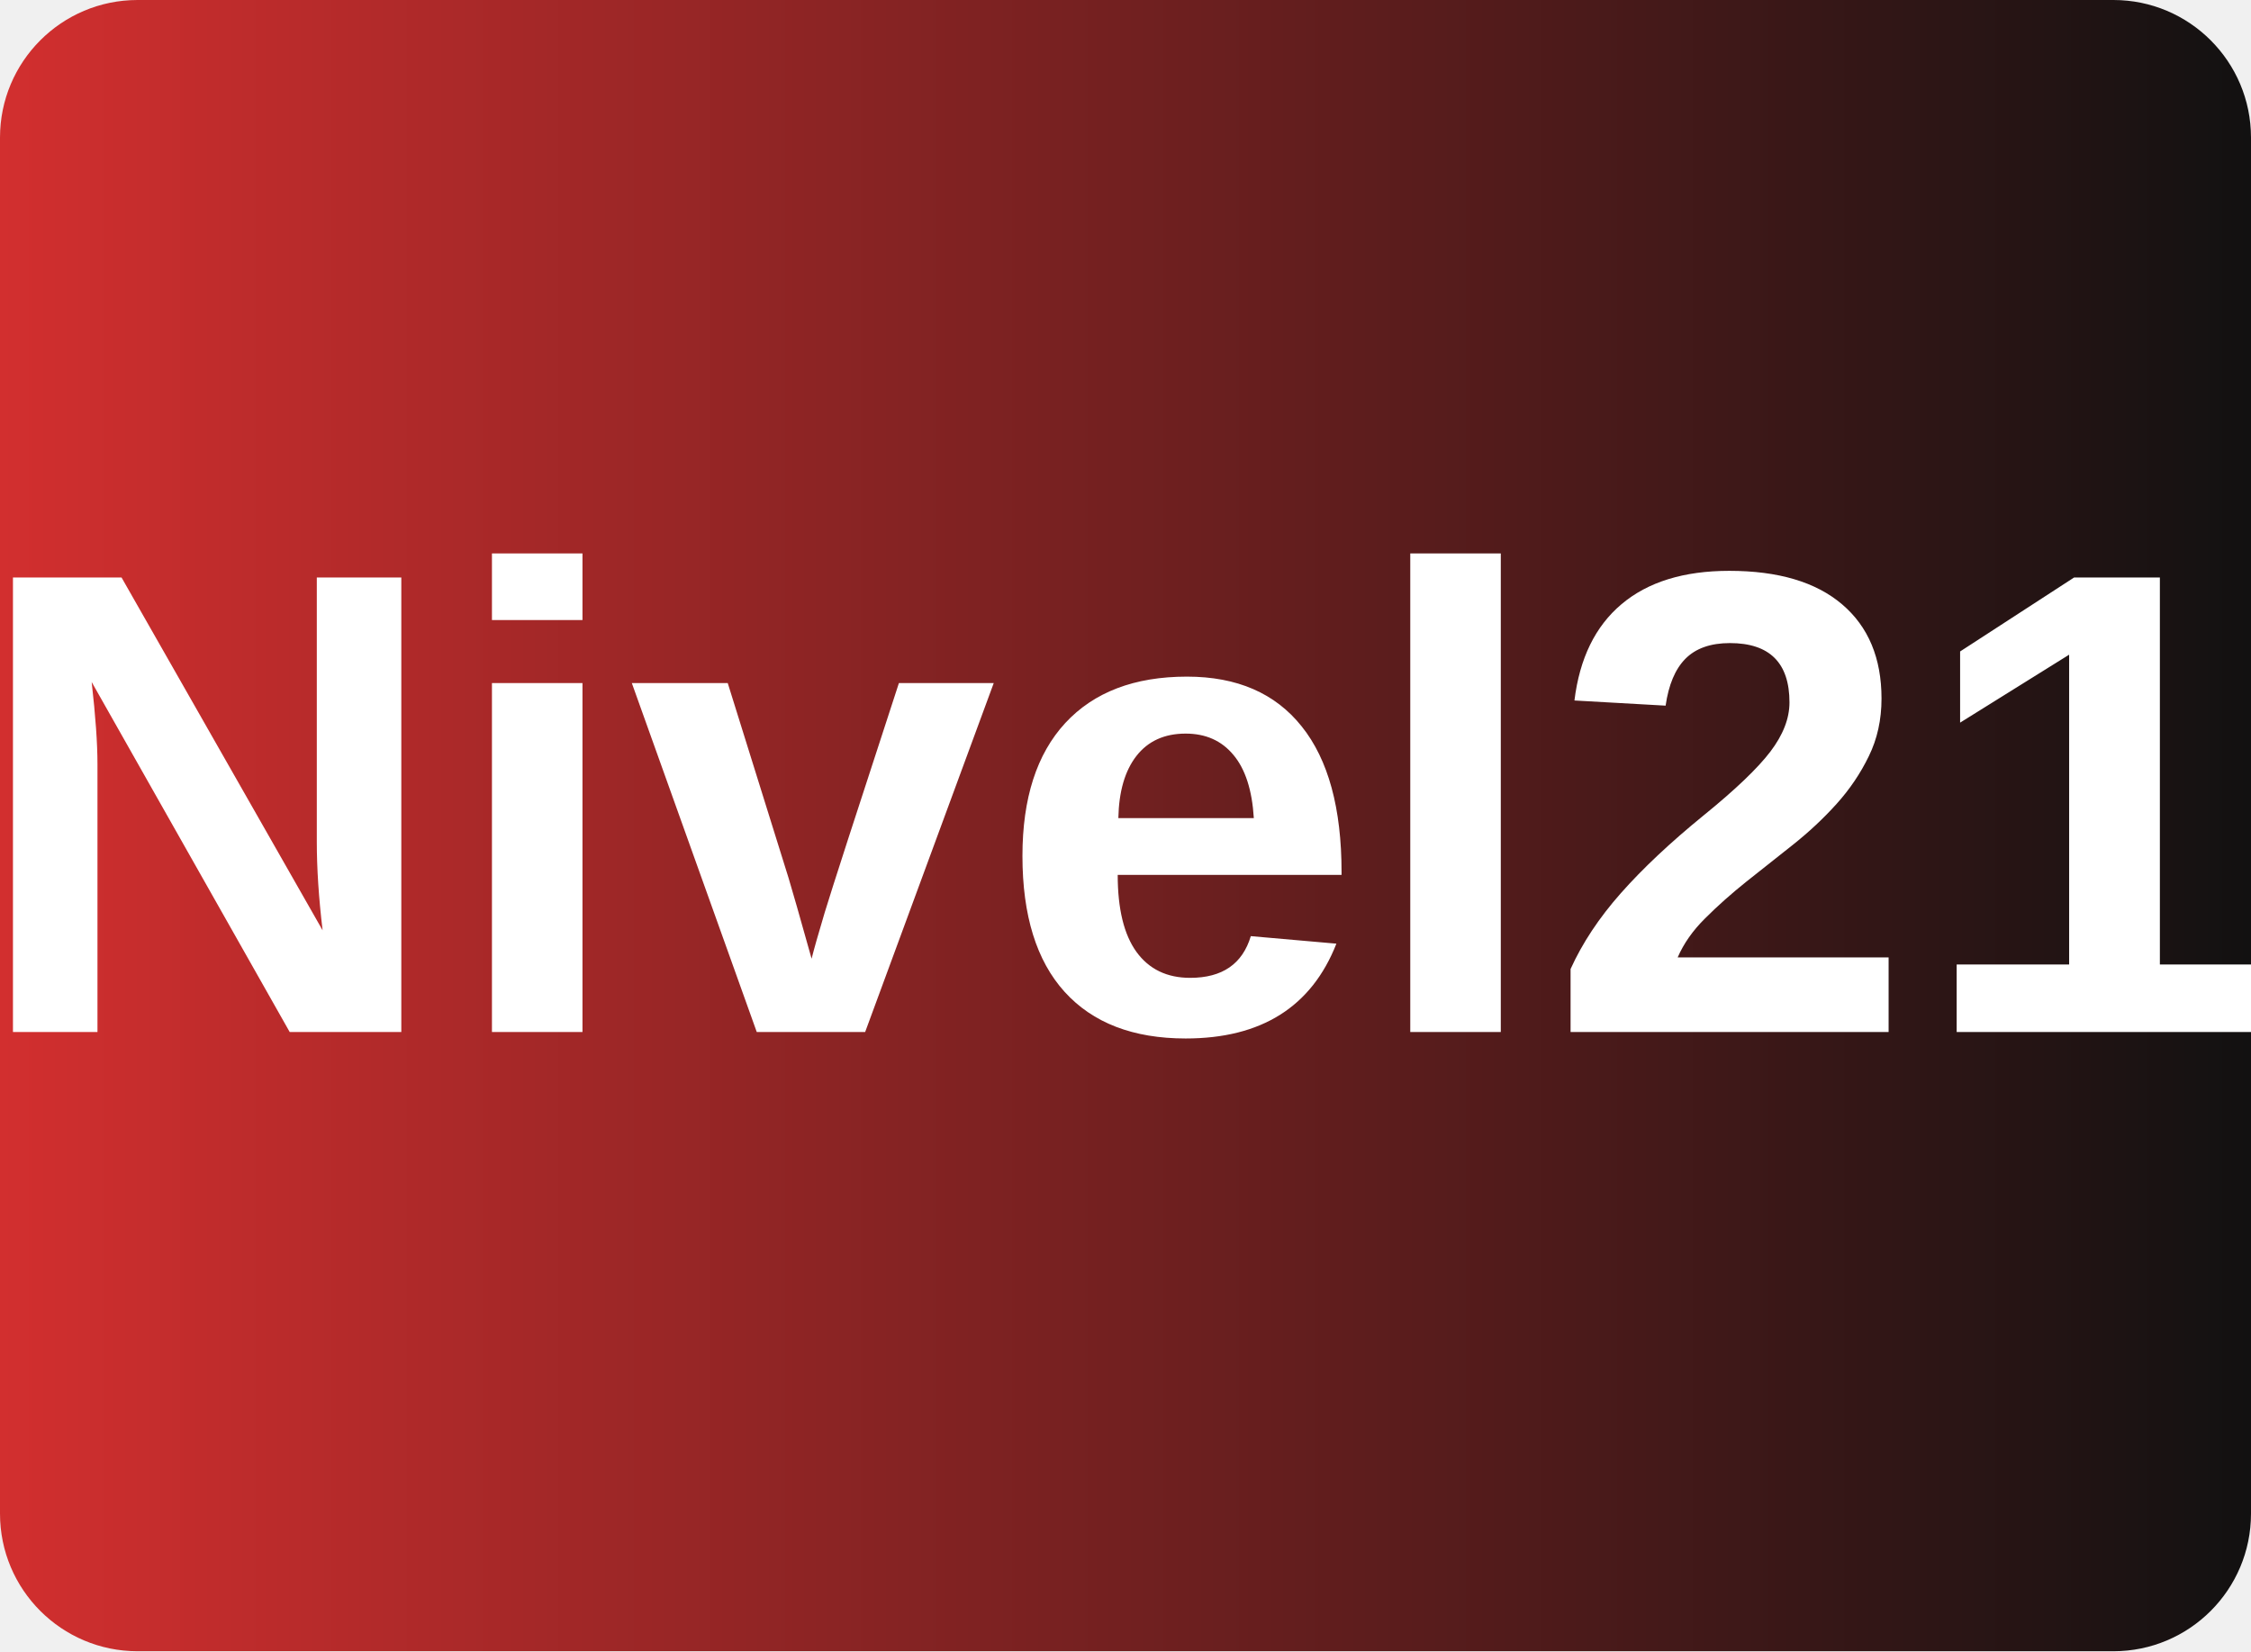
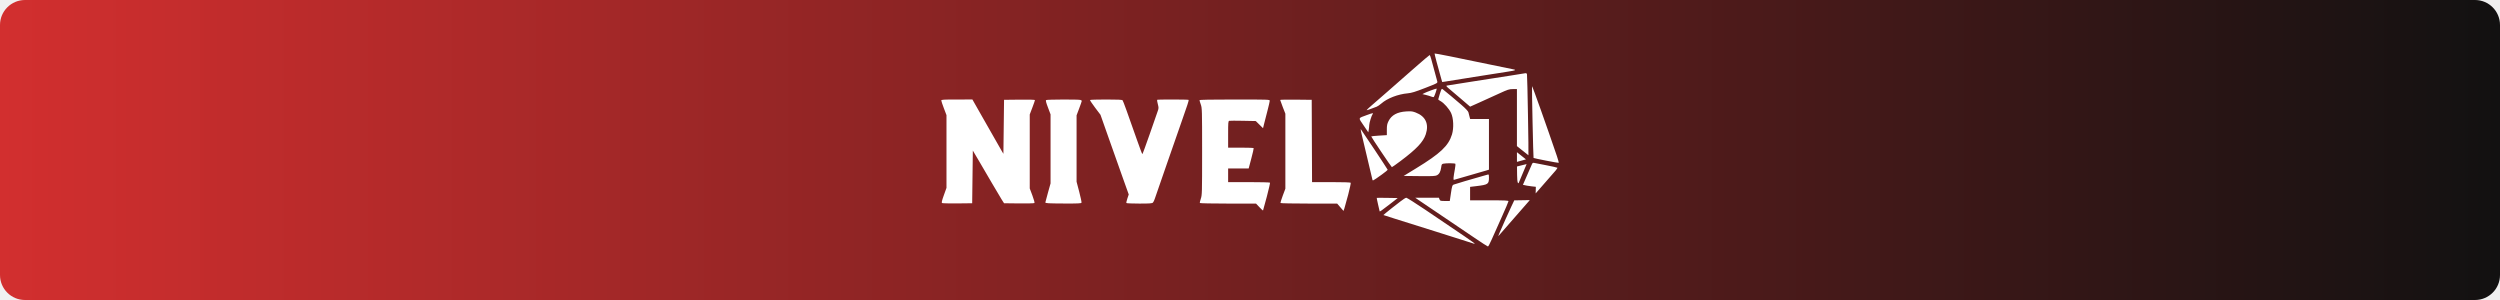
- <svg xmlns="http://www.w3.org/2000/svg" width="100%" height="120">
+ <svg xmlns="http://www.w3.org/2000/svg" height="120" viewBox="0 0 1000 120">
  <defs>
-     <linearGradient id="headerGradient" x1="0%" y1="0%" x2="100%" y2="0%">
+     <linearGradient id="a" x1="0%" x2="100%" y1="0%" y2="0%">
      <stop offset="0%" style="stop-color:#d32f2f;stop-opacity:1" />
-       <stop offset="100%" style="stop-color:#111111;stop-opacity:1" />
+       <stop offset="100%" style="stop-color:#111;stop-opacity:1" />
    </linearGradient>
  </defs>
-   <rect width="100%" height="120" fill="url(#headerGradient)" rx="10" />
-   <text x="50%" y="75" font-family="Montserrat, Arial, sans-serif" font-size="48" font-weight="bold" fill="#ffffff" text-anchor="middle">Nivel21</text>
+   <rect width="1000" height="120" fill="url(#a)" rx="10" />
+   <path d="M197.318.005c-.085.085 1.27 5.215 2.647 10.026l.395 1.38 1.224-.17c.674-.095 5.791-.916 11.372-1.826 5.58-.91 11.581-1.855 13.334-2.1 1.753-.246 3.187-.543 3.187-.661s-.087-.216-.195-.218c-.107-.002-4.41-.886-9.561-1.964-13.785-2.884-22.29-4.58-22.403-4.467zm-1.953.606c-.088-.014-2.84 2.325-6.115 5.198l-10.637 9.333a911.558 911.558 0 0 1-6.553 5.704c-1.028.877-1.877 1.677-1.887 1.778-.014.16.887-.142 3.983-1.337.41-.159 1.254-.735 1.875-1.28 2.345-2.066 6.64-3.725 10.544-4.074 1.52-.136 2.98-.583 6.954-2.13 4.97-1.933 5.028-1.964 4.868-2.643-.202-.859-1.846-6.927-2.434-8.988-.241-.845-.51-1.547-.598-1.561zm38.364 7.273a1.905 1.905 0 0 0-.15.014c-.324.046-3.106.496-6.183.993s-9.926 1.563-15.22 2.369c-5.295.806-9.802 1.521-10.015 1.59-.275.087-.05.403.775 1.083a583.45 583.45 0 0 1 4.881 4.148l3.72 3.187 3.831-1.716a933.085 933.085 0 0 0 7.735-3.514c3.513-1.62 4.065-1.8 5.529-1.797l1.626.002v22.81l4.486 3.568-.008.027.018.02c.057.027.093.04.104.027.137-.137-.423-31.588-.576-32.334-.072-.351-.227-.49-.553-.476zm2.562 5.185c-.117.117.494 28.58.616 28.717.146.164 9.868 2.052 10.05 1.951.096-.053-.212-1.238-.686-2.631-3.98-11.708-9.842-28.175-9.98-28.037zm-38.171.986c-.432.014-3.944 1.295-4.917 1.804l-.754.395 1.407.337c.775.185 1.76.486 2.188.668.43.182.866.248.97.147.104-.1.427-.873.717-1.715.29-.843.483-1.576.43-1.629-.007-.006-.02-.007-.041-.007zm2.175.112c-.226.014-.402.471-.851 1.894-.367 1.162-.668 2.198-.668 2.3 0 .104.411.41.913.68 1.374.74 3.452 3.08 4.23 4.765.978 2.115 1.141 6.012.36 8.575-1.389 4.563-4.636 7.625-14.433 13.608l-4.897 2.991 6.267.07c5.223.06 6.396.003 7.04-.33.955-.495 1.48-1.474 1.707-3.186.16-1.2.242-1.329.957-1.472 1.185-.236 4.571-.187 4.73.07.077.124-.02 1.09-.214 2.146-.614 3.334-.699 4.384-.344 4.263.176-.06 3.012-.878 6.303-1.819 3.291-.94 6.365-1.832 6.83-1.982l.845-.272V26.213h-7.525l-.256-.976c-.14-.536-.332-1.294-.426-1.683-.11-.46-1.095-1.511-2.811-3.004-2.382-2.071-6.372-5.405-7.503-6.267-.098-.076-.179-.12-.254-.116zm-194.07 4.24c-5.343 0-6.225.054-6.225.389 0 .213.468 1.62 1.04 3.125l1.041 2.737V53.75l-1.048 2.928c-.815 2.273-.975 2.976-.716 3.143.184.118 2.968.185 6.187.15l5.854-.066.13-10.538.13-10.538 2.383 4.033a1541.27 1541.27 0 0 1 5.251 8.977c1.578 2.719 3.315 5.646 3.862 6.505l.993 1.56 5.967.07c3.28.04 6.067-.033 6.192-.156.128-.129-.23-1.44-.828-3.032l-1.054-2.807V24.394l1.041-2.737c.572-1.505 1.04-2.855 1.04-3 0-.17-2.15-.237-6.179-.192l-6.179.07-.13 10.797-.13 10.798-.688-1.17c-.738-1.256-2.815-4.899-8.272-14.506l-3.436-6.05zm59.714 0c-3.48 0-6.383.09-6.45.2-.068.109.848 1.484 2.034 3.057l2.157 2.858 3.305 9.367a5701.09 5701.09 0 0 0 5.65 15.936l2.345 6.57-.54 1.595c-.296.878-.475 1.698-.398 1.822.077.125 2.408.226 5.18.226 4.2 0 5.106-.067 5.441-.402.222-.222.57-.954.776-1.627.206-.673 2.444-7.136 4.973-14.363 2.53-7.227 5.222-14.955 5.984-17.173.762-2.218 1.679-4.872 2.036-5.898.358-1.026.583-1.934.5-2.017-.184-.184-12.413-.204-12.596-.02-.072.072.052.835.276 1.694.375 1.437.373 1.664-.026 2.797-.24.678-1.686 4.834-3.215 9.234-1.53 4.4-2.854 8-2.943 8-.09 0-1.074-2.606-2.188-5.79-3.715-10.614-5.458-15.411-5.717-15.74-.193-.244-1.833-.325-6.584-.325Zm51.401 0c-9.42 0-14.05.089-14.05.267 0 .147.235.933.521 1.747.5 1.424.52 2.148.52 18.817 0 16.62-.02 17.398-.516 18.839-.285.826-.453 1.605-.375 1.732.078.126 5.13.23 11.3.23h11.157l1.356 1.434c.729.77 1.365 1.366 1.438 1.35l.002-.001h.001v-.001c.048-.047.727-2.528 1.51-5.512.782-2.984 1.362-5.523 1.289-5.641-.073-.119-3.873-.216-8.444-.216h-8.31v-5.464h8.219l1.051-3.968c.579-2.182 1.006-4.055.95-4.163-.057-.107-2.38-.195-5.162-.195h-5.058v-5.303c0-4.833.04-5.315.455-5.423.25-.067 2.739-.073 5.529-.013l5.073.102 1.451 1.429 1.45 1.429.437-1.769c.24-.972.846-3.333 1.346-5.246.5-1.913.91-3.698.91-3.968 0-.473-.465-.49-14.05-.49zm24.522.06c-3.47-.04-6.309.014-6.309.116 0 .102.468 1.383 1.04 2.847l1.041 2.662v29.995l-1.035 2.748c-.57 1.512-.973 2.85-.896 2.976.078.124 5.205.227 11.394.227h11.253l1.268 1.47 1.268 1.469.357-1.014c.196-.559.882-3.038 1.524-5.51.641-2.474 1.096-4.61 1.01-4.75-.095-.153-3.149-.251-7.813-.251h-7.658l-.067-16.457-.067-16.458zm-86.249.105c-.876-.235-13.283-.189-13.66.053-.248.157-.077.868.715 2.971l1.042 2.765v27.602l-1.04 3.714c-.572 2.042-1.04 3.792-1.04 3.89-.002.353 1.038.414 7.617.444 5.448.026 6.733-.04 6.844-.326.075-.195-.339-2.163-.919-4.372l-1.055-4.017V24.747l1.04-2.761c.573-1.52 1.042-2.873 1.042-3.008 0-.136-.264-.318-.586-.404zM187.2 23.124c-.344.003-.741.02-1.224.053-3.596.223-5.884 1.472-7.075 3.863-.564 1.131-.678 1.716-.678 3.49v2.133l-3.122.187c-1.717.103-3.122.249-3.122.324 0 .28 8.07 12.296 8.26 12.296.108 0 1.66-1.098 3.449-2.44 6.457-4.842 9.106-7.651 10.116-10.726 1.347-4.103-.087-7.192-4.034-8.687-.978-.37-1.537-.5-2.57-.49zm-14.643.769c-.277.005-1.003.244-2.397.758-3.534 1.303-3.415.913-1.246 4.1l1.889 2.775.183-1.03c.1-.567.189-1.41.197-1.875.016-.894.948-3.875 1.383-4.424.16-.202.18-.308-.01-.304zm-4.77 6.376h-.001a.086.086 0 0 0-.004.002c-.064.04.067.808.317 1.832.892 3.668 4.08 17.115 4.267 17.997.21 1-.136 1.15 3.838-1.663 1.325-.939 2.38-1.818 2.342-1.954-.07-.257-10.376-15.804-10.74-16.201-.008-.007-.014-.014-.02-.014zm62.475 9.217c.002 1.46.004 2.742.008 3.87l3.602-.998zm6.61 4.243c-.188 0-.334.083-.507.326l-3.71 8.473c1.003.254 2.268.483 3.532.62l1.635.178-.074 2.64v.007l8.018-9.178v-.002c.484-.622.755-1.028.7-1.078-.113-.104-2.138-.56-4.5-1.015a896.93 896.93 0 0 1-4.89-.949c-.075-.013-.142-.027-.204-.027zm-2.786.514-.004.007-3.801.95c.04 5.745.147 6.323.444 6.592.046.04.107.084.181.127l3.204-7.615a.109.109 0 0 0-.024-.06zm-15.31 4.154a.608.608 0 0 0-.16.034c-.25.073-1.158.328-2.016.568-3.867 1.078-11.239 3.26-11.728 3.472-.462.2-.608.689-1.006 3.382L203.399 59h-1.928c-1.816 0-1.941-.04-2.174-.65l-.248-.651h-9.465l1.409.977c.775.538 4.863 3.299 9.084 6.136a3561.32 3561.32 0 0 1 13.002 8.78c2.93 1.991 5.447 3.621 5.594 3.621.148 0 .845-1.317 1.548-2.927.704-1.61 2.49-5.604 3.968-8.875 1.478-3.27 2.687-6.11 2.687-6.31 0-.3-1.291-.361-7.676-.361h-7.675v-5.384l2.563-.31c4.667-.566 4.982-.785 4.982-3.448 0-.942-.046-1.207-.295-1.199zm-32.777 9.3c-.251 0-1.313.673-2.36 1.496a334.459 334.459 0 0 1-3.334 2.586c-.787.6-1.887 1.483-2.443 1.965l-1.012.876 4.524 1.453c4.52 1.45 8.616 2.737 15.972 5.018 2.147.665 6.596 2.074 9.887 3.13 6.913 2.217 6.114 1.977 6.114 1.842 0-.214-3.768-2.8-19.886-13.65-3.853-2.594-7.211-4.716-7.462-4.716zm-11.817.06c-.035.04.207 1.242.538 2.673.332 1.431.612 2.641.622 2.69.05.225.775-.278 3.885-2.69l3.355-2.602-4.168-.072c-2.292-.04-4.196-.04-4.232 0zm61.233.89-1.983.033-4.242.072-1.139 2.4c-1.006 2.123-3.495 7.67-4.842 10.791-.25.58-.416 1.06-.384 1.104h.001v.001h.004l.003-.001z" style="fill:#fff" transform="translate(376.513 21.394)" />
</svg>
